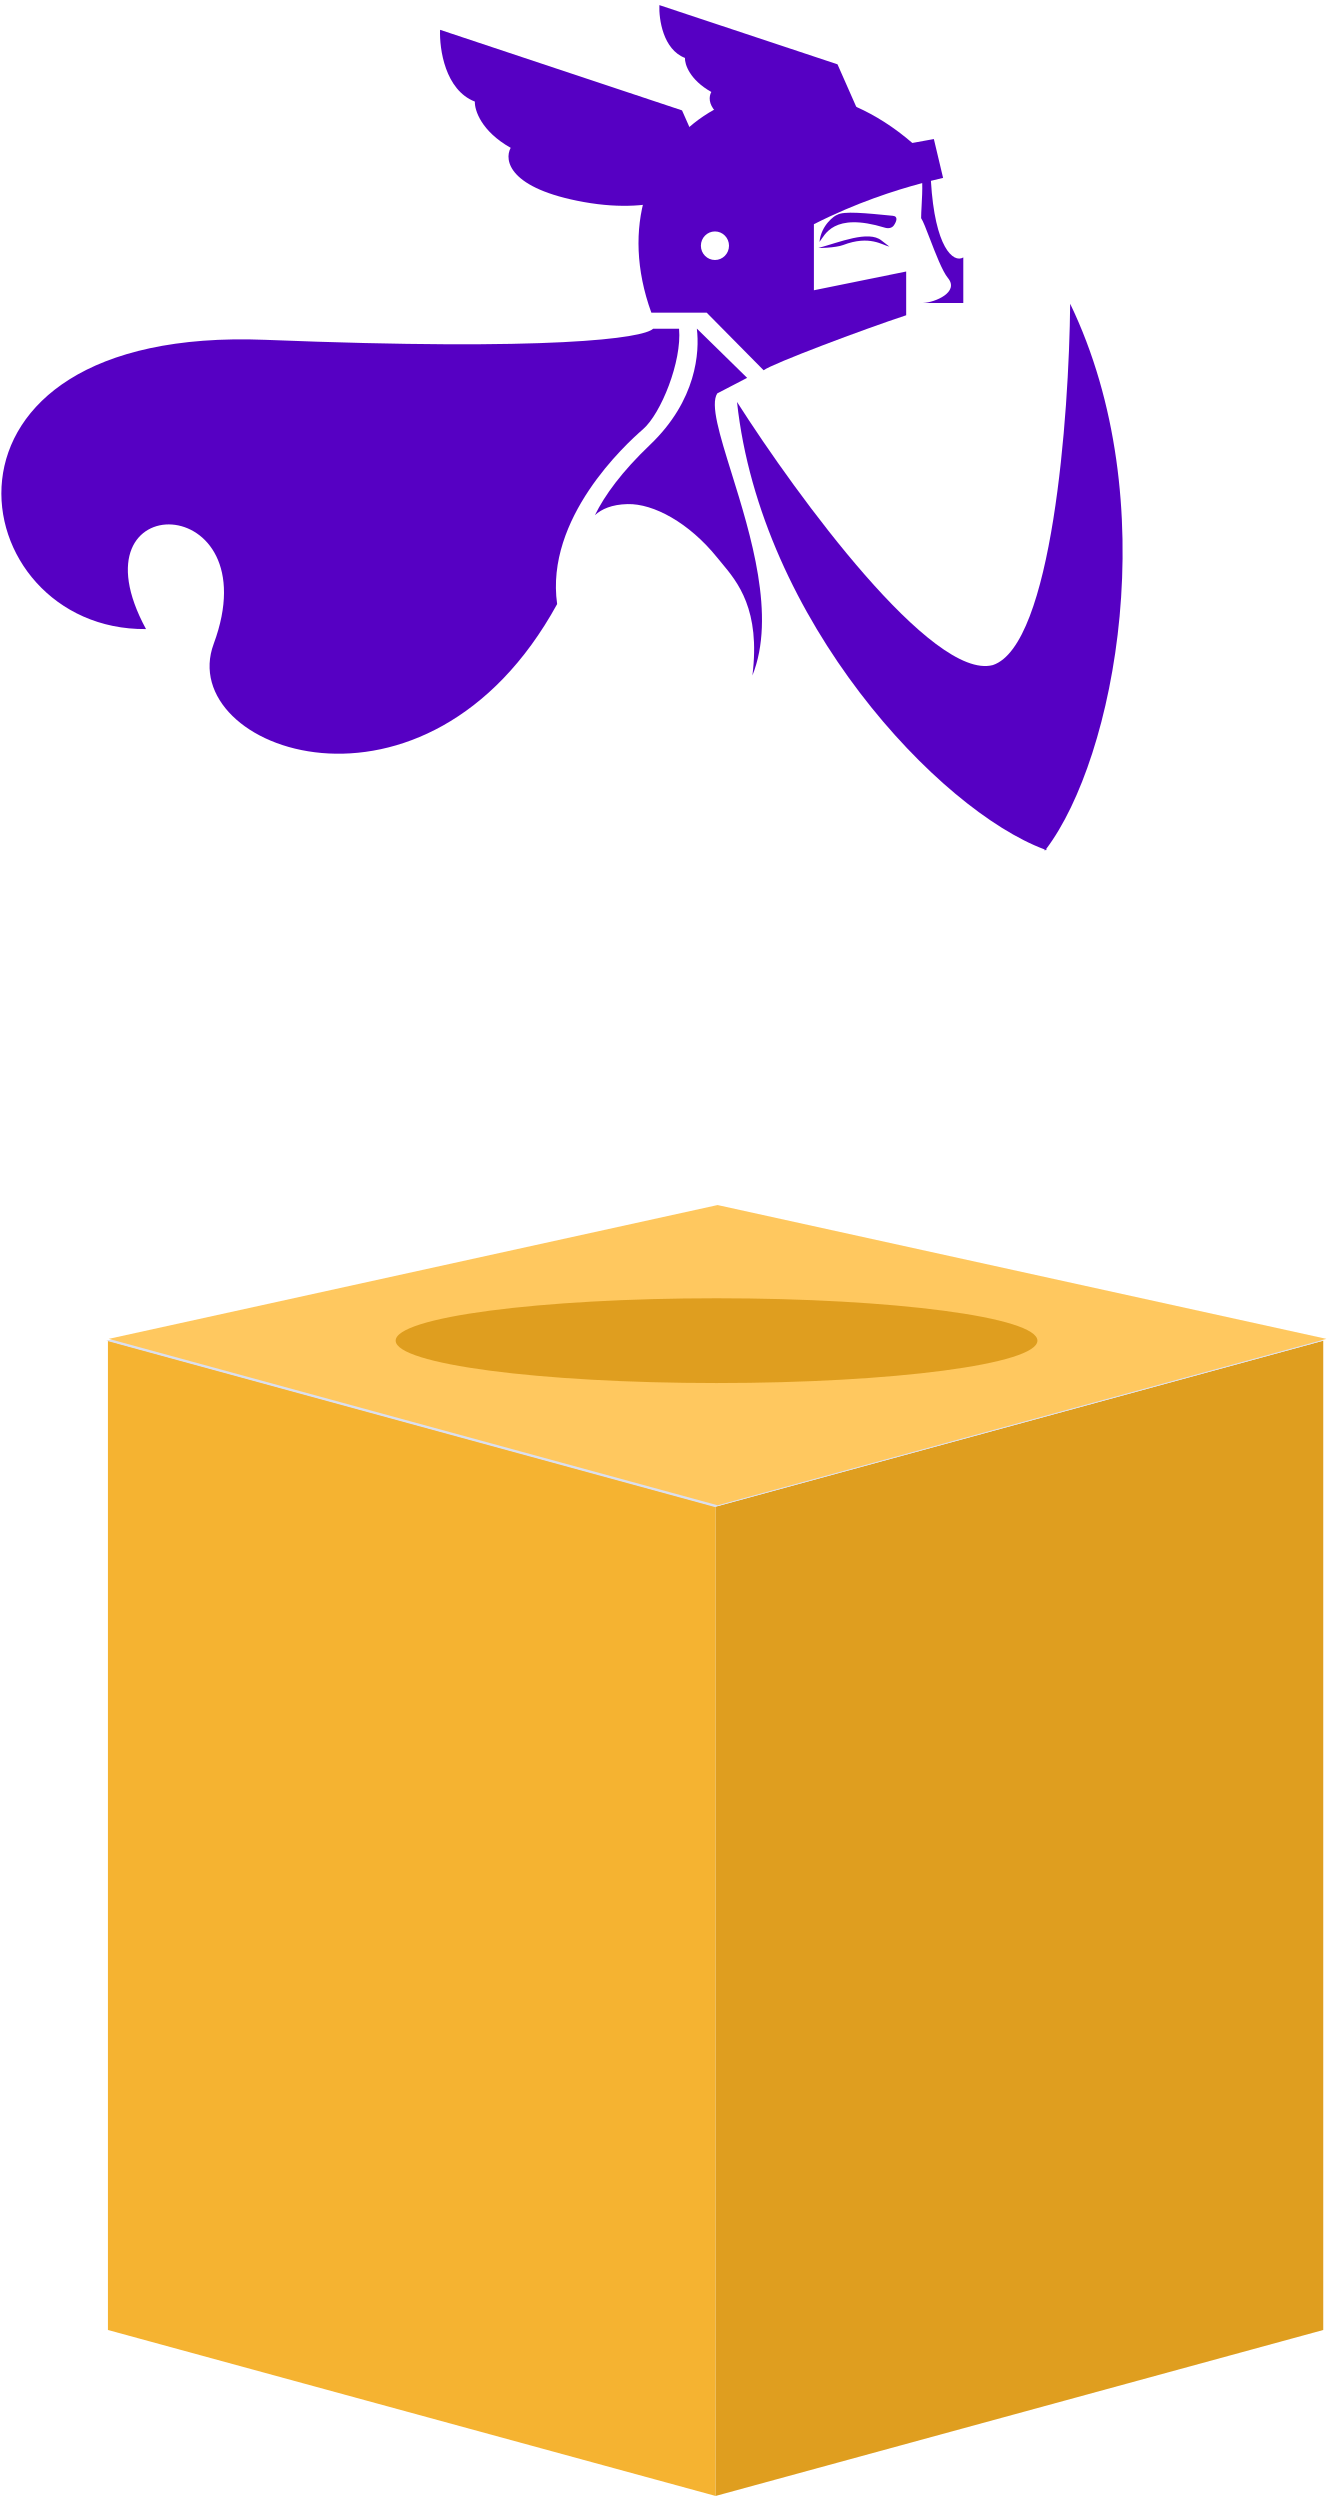
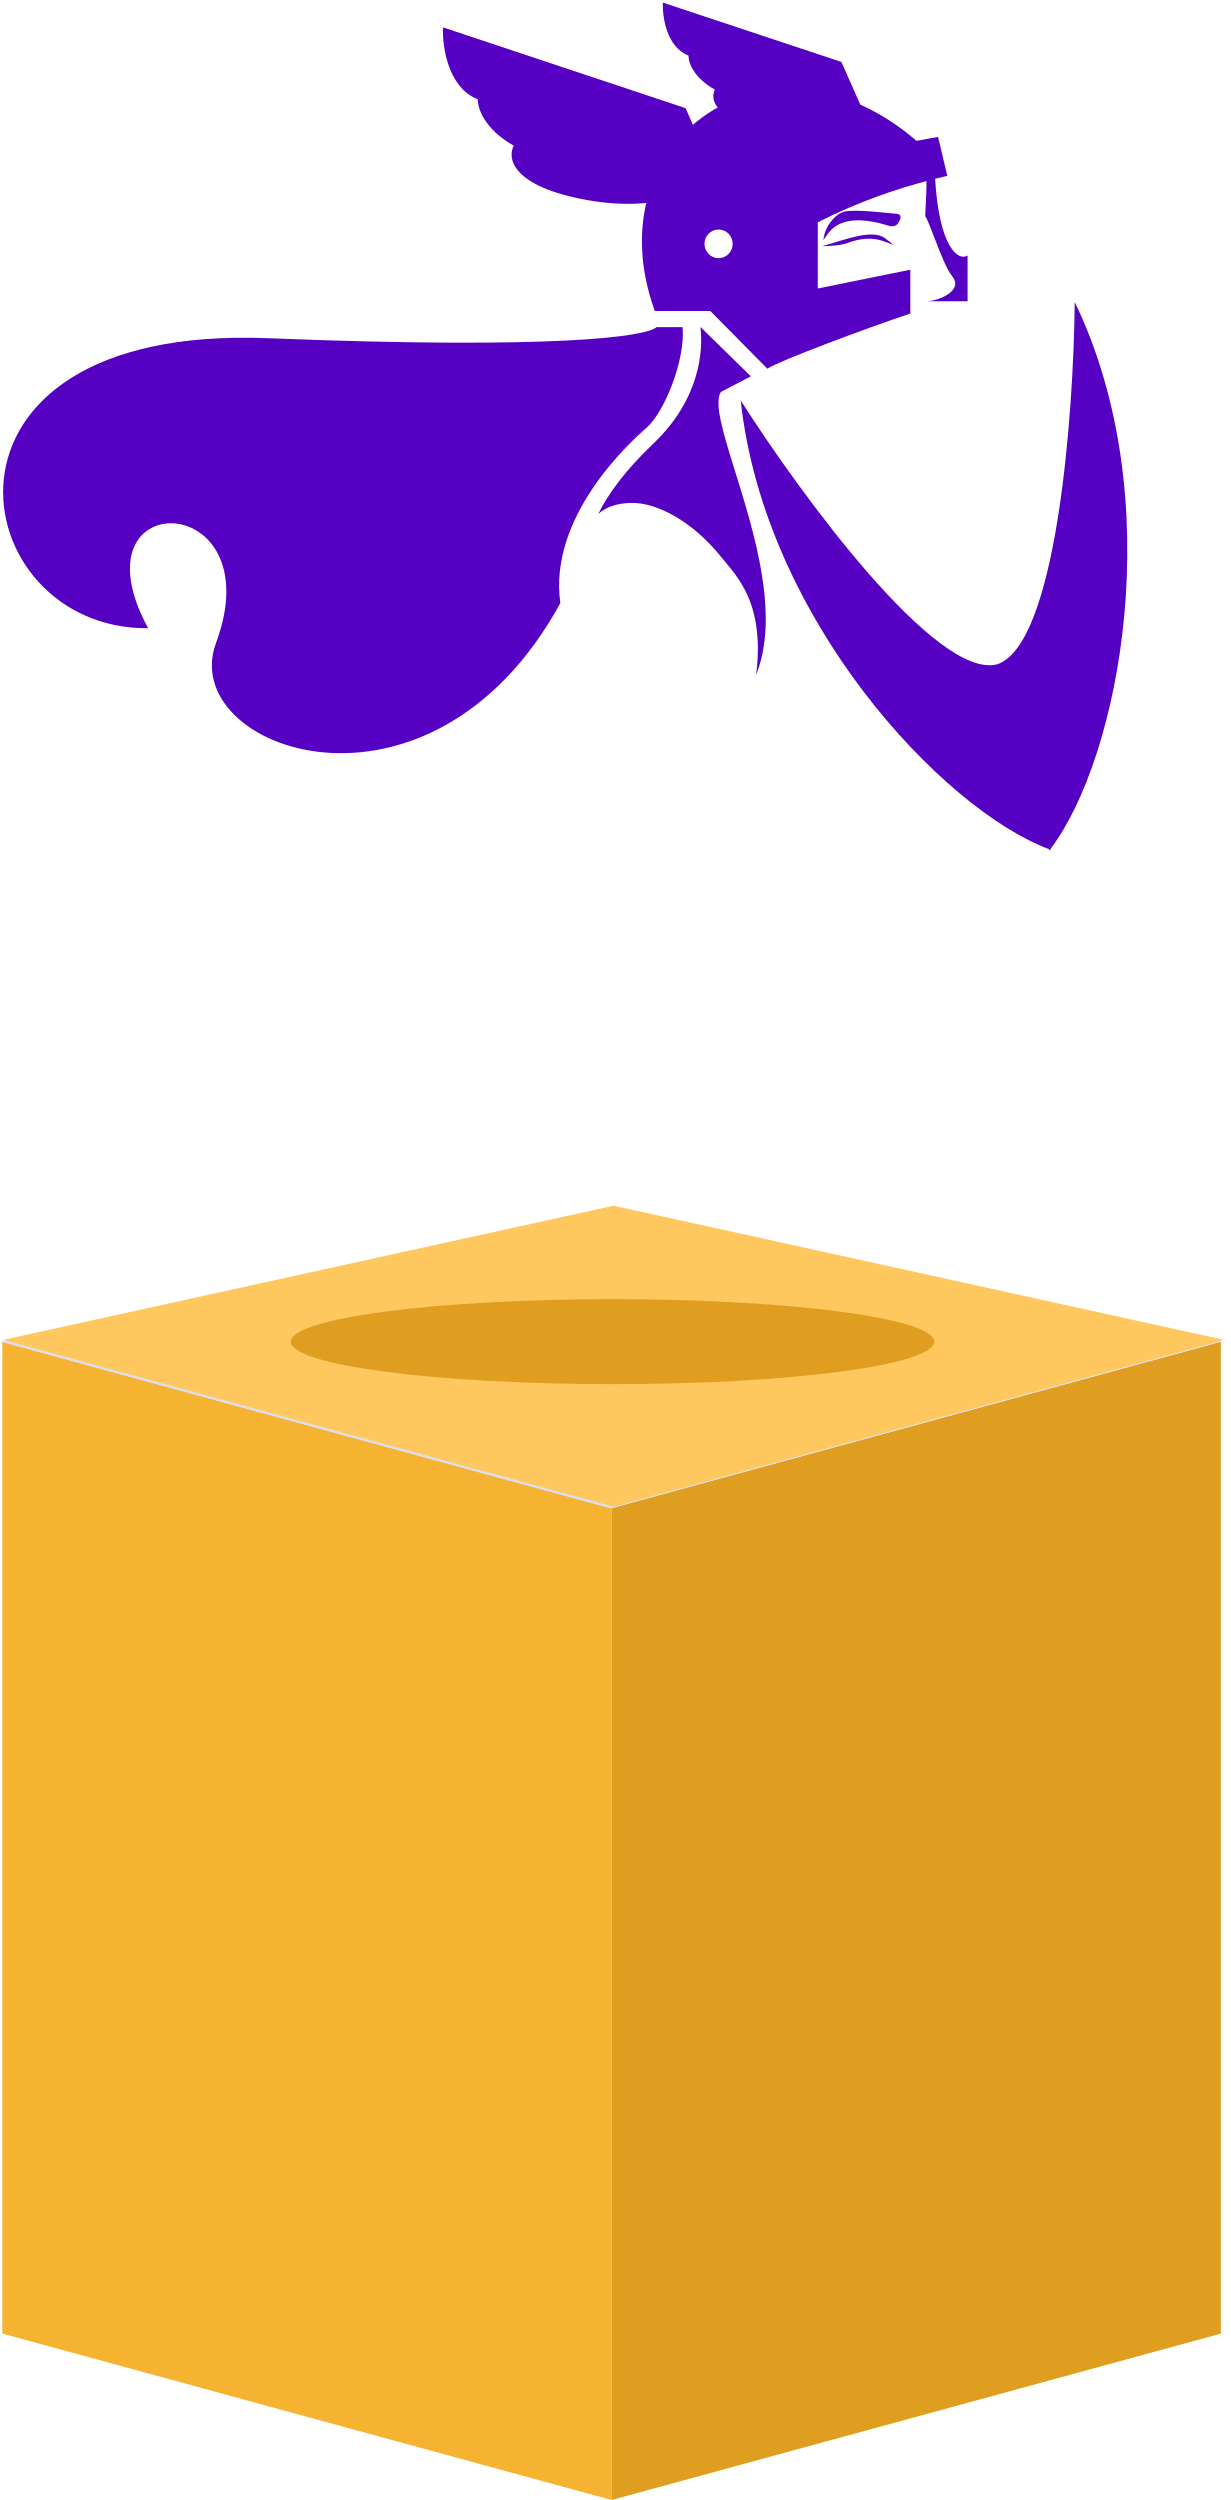
- <svg xmlns="http://www.w3.org/2000/svg" width="203" height="381" viewBox="0 0 203 381" fill="none">
-   <path fill-rule="evenodd" clip-rule="evenodd" d="M159.446 129.372L159.501 129.566C159.448 129.547 159.395 129.528 159.342 129.508C159.308 129.554 159.273 129.599 159.238 129.643L159.183 129.449C143.048 123.441 115.92 94.534 112.321 61.258C121.507 75.669 142.1 103.755 151.305 101.359C160.337 98.36 162.929 63.454 163.094 46.293C177.59 76.356 169.908 115.524 159.446 129.372Z" fill="#5600C3" />
-   <path d="M128.483 37.345C132.564 35.781 134.509 37.391 135.544 37.584L134.337 36.649C132.363 35.056 127.925 36.927 124.744 37.789C124.585 37.833 127.375 37.77 128.483 37.345Z" fill="#5600C3" />
-   <path d="M134.846 34.696C126.941 32.28 125.711 35.852 124.888 36.872C125.153 34.238 127.251 32.812 127.582 32.745C128.551 32.137 131.882 32.475 136.068 32.887C136.915 32.97 136.631 33.749 136.235 34.331C135.928 34.783 135.368 34.855 134.846 34.696Z" fill="#5600C3" />
-   <path d="M127.634 9.802L130.857 17.105C129.613 18.726 125.023 21.592 116.618 20.093C108.212 18.594 107.639 15.416 108.404 14.014C105.094 12.155 104.346 9.782 104.386 8.828C101.053 7.542 100.399 2.927 100.489 0.78L127.634 9.802Z" fill="#5600C3" />
-   <path d="M103.942 16.824L108.325 26.747C106.637 28.947 100.406 32.836 88.989 30.792C77.572 28.748 76.791 24.431 77.828 22.528C73.332 20 72.314 16.776 72.368 15.481C67.839 13.73 66.948 7.461 67.068 4.545L103.942 16.824Z" fill="#5600C3" />
-   <path fill-rule="evenodd" clip-rule="evenodd" d="M139.039 21.788C116.806 2.605 89.756 21.396 99.266 47.654H107.703L116.375 56.429C117.753 55.392 131.628 50.177 138.101 48.045V41.379L124.038 44.236V34.169C130.491 30.891 136.401 29.008 140.547 27.902C140.581 28.97 140.512 30.248 140.453 31.362C140.413 32.098 140.378 32.763 140.378 33.249C140.662 33.647 141.146 34.906 141.713 36.384L141.714 36.385C142.57 38.614 143.617 41.342 144.462 42.364C146.244 44.519 142.513 46.089 140.671 46.174H140.378C140.468 46.178 140.566 46.178 140.671 46.174H146.806V39.235C145.296 40.13 142.473 37.781 141.871 27.559C142.556 27.387 143.177 27.239 143.727 27.111L142.32 21.192L139.039 21.788ZM108.958 39.624C110.141 39.624 111.101 38.65 111.101 37.448C111.101 36.245 110.141 35.271 108.958 35.271C107.774 35.271 106.815 36.245 106.815 37.448C106.815 38.65 107.774 39.624 108.958 39.624Z" fill="#5600C3" />
-   <path fill-rule="evenodd" clip-rule="evenodd" d="M84.907 92.061C83.065 78.999 95.311 67.743 97.991 65.419C100.73 63.044 103.939 55.071 103.488 50.103H99.532C98.015 51.554 84.184 53.532 40.468 51.791C-14.176 49.614 -5.872 96.143 22.253 95.871C10.333 73.912 41.29 74.59 32.566 98.128C26.569 114.31 65.037 128.312 84.907 92.061ZM90.663 78.516C91.67 77.585 93.232 76.88 95.648 76.824C99.577 76.733 104.997 79.633 109.31 84.987C109.514 85.24 109.731 85.501 109.958 85.772C112.411 88.707 115.923 92.911 114.667 102.945C118.285 93.925 114.392 81.419 111.491 72.099C109.666 66.237 108.234 61.635 109.31 59.954L113.863 57.586L106.229 50.103H106.201C106.629 53.62 106.174 61.009 99.065 67.789C94.758 71.896 92.15 75.481 90.663 78.516Z" fill="#5600C3" />
-   <path d="M16.449 355.091L109.056 380.384V229.61L16.449 204.316V355.091Z" fill="#F5B331" />
-   <path d="M201.662 355.091L109.055 380.384V229.61L201.662 204.316V355.091Z" fill="#DF9E1F" />
-   <path d="M108.927 183.935L201.663 204.316L108.927 229.663L16.191 204.316L108.927 183.935Z" fill="#DADFEF" />
-   <path d="M109.356 183.65L202.142 204.042L109.356 229.403L16.571 204.042L109.356 183.65Z" fill="#FFC85F" />
-   <ellipse cx="109.201" cy="204.316" rx="48.901" ry="6.46" fill="#DF9E1F" />
+ <svg xmlns="http://www.w3.org/2000/svg" width="187" height="380" viewBox="0 0 187 380" fill="none">
+   <path fill-rule="evenodd" clip-rule="evenodd" d="M159.71 128.989L159.766 129.182C159.713 129.163 159.66 129.144 159.607 129.125C159.572 129.17 159.537 129.215 159.503 129.26L159.447 129.066C143.313 123.058 116.185 94.151 112.586 60.875C121.772 75.285 142.365 103.372 151.57 100.975C160.601 97.977 163.194 63.071 163.359 45.909C177.854 75.973 170.172 115.141 159.71 128.989Z" fill="#5600C3" />
+   <path d="M128.748 36.962C132.83 35.397 134.775 37.008 135.809 37.201L134.603 36.266C132.629 34.673 128.191 36.543 125.01 37.406C124.85 37.45 127.641 37.386 128.748 36.962Z" fill="#5600C3" />
+   <path d="M135.112 34.313C127.206 31.897 125.977 35.468 125.154 36.489C125.418 33.855 127.517 32.429 127.848 32.362C128.816 31.754 132.148 32.092 136.334 32.504C137.18 32.587 136.897 33.365 136.501 33.947C136.193 34.399 135.634 34.472 135.112 34.313Z" fill="#5600C3" />
+   <path d="M127.9 9.419L131.123 16.722C129.879 18.343 125.289 21.209 116.883 19.71C108.477 18.211 107.905 15.033 108.669 13.631C105.36 11.772 104.612 9.399 104.652 8.445C101.319 7.158 100.665 2.543 100.755 0.397L127.9 9.419Z" fill="#5600C3" />
+   <path d="M104.207 16.441L108.59 26.363C106.902 28.563 100.671 32.452 89.254 30.409C77.837 28.365 77.056 24.048 78.093 22.145C73.597 19.617 72.579 16.393 72.633 15.097C68.104 13.347 67.213 7.078 67.333 4.162L104.207 16.441Z" fill="#5600C3" />
+   <path fill-rule="evenodd" clip-rule="evenodd" d="M139.304 21.405C117.072 2.222 90.022 21.013 99.531 47.271H107.969L116.641 56.046C118.019 55.008 131.894 49.794 138.367 47.662V40.996L124.304 43.853V33.785C130.757 30.508 136.667 28.625 140.813 27.519C140.846 28.586 140.778 29.864 140.718 30.979C140.679 31.715 140.643 32.38 140.643 32.866C140.928 33.264 141.411 34.523 141.979 36.001L141.979 36.001C142.835 38.231 143.883 40.959 144.728 41.981C146.51 44.136 142.779 45.706 140.936 45.79H140.643C140.734 45.795 140.832 45.795 140.936 45.79H147.072V38.852C145.562 39.747 142.738 37.398 142.137 27.176C142.822 27.004 143.443 26.856 143.992 26.727L142.586 20.809L139.304 21.405ZM109.223 39.241C110.407 39.241 111.366 38.267 111.366 37.064C111.366 35.862 110.407 34.888 109.223 34.888C108.04 34.888 107.081 35.862 107.081 37.064C107.081 38.267 108.04 39.241 109.223 39.241Z" fill="#5600C3" />
+   <path fill-rule="evenodd" clip-rule="evenodd" d="M85.172 91.677C83.33 78.616 95.576 67.36 98.256 65.036C100.996 62.66 104.204 54.688 103.753 49.72H99.798C98.28 51.171 84.449 53.149 40.733 51.408C-13.911 49.231 -5.607 95.76 22.518 95.488C10.598 73.528 41.555 74.207 32.831 97.745C26.834 113.927 65.302 127.929 85.172 91.677ZM90.928 78.133C91.935 77.202 93.497 76.496 95.914 76.441C99.842 76.35 105.262 79.249 109.575 84.604C109.779 84.857 109.997 85.118 110.223 85.389C112.676 88.324 116.188 92.528 114.932 102.562C118.55 93.542 114.657 81.036 111.756 71.716C109.931 65.853 108.499 61.252 109.575 59.571L114.128 57.202L106.494 49.72L106.466 49.72C106.894 53.237 106.439 60.625 99.33 67.406C95.024 71.513 92.415 75.097 90.928 78.133Z" fill="#5600C3" />
+   <path d="M0.354 354.707L92.961 380.001V229.227L0.354 203.933V354.707Z" fill="#F5B331" />
+   <path d="M185.566 354.707L92.959 380.001V229.227L185.566 203.933V354.707Z" fill="#DF9E1F" />
+   <path d="M92.831 183.551L185.567 203.933L92.831 229.28L0.096 203.933L92.831 183.551Z" fill="#DADFEF" />
+   <path d="M93.26 183.266L186.046 203.659L93.26 229.02L0.475 203.659L93.26 183.266Z" fill="#FFC85F" />
+   <ellipse cx="93.104" cy="203.933" rx="48.901" ry="6.46" fill="#DF9E1F" />
</svg>
